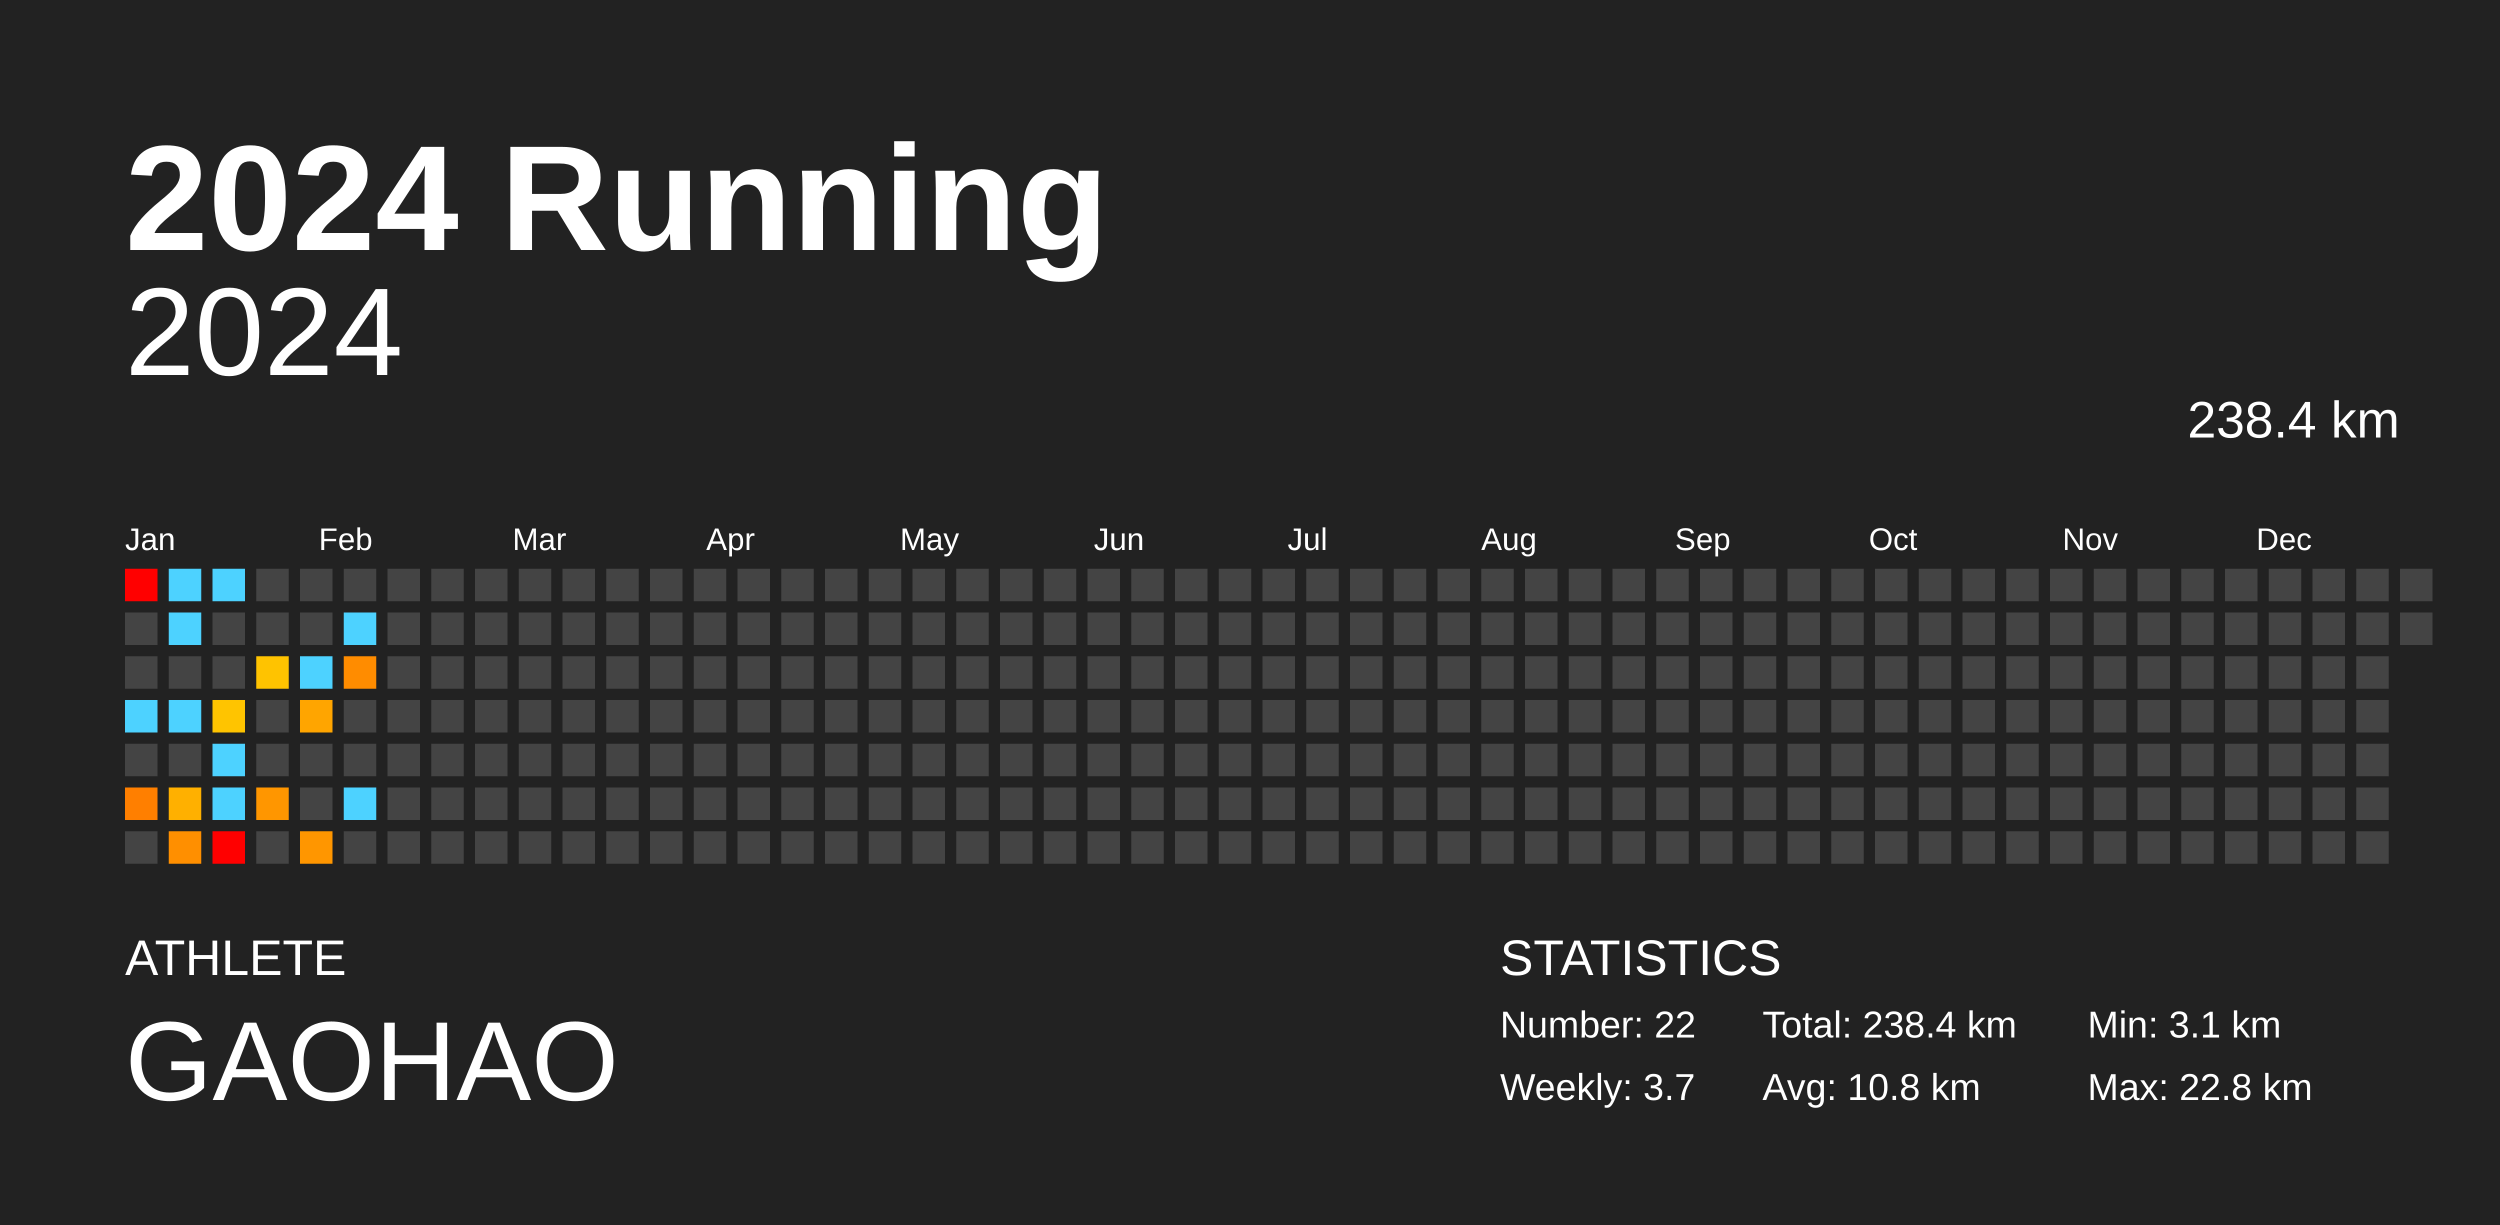
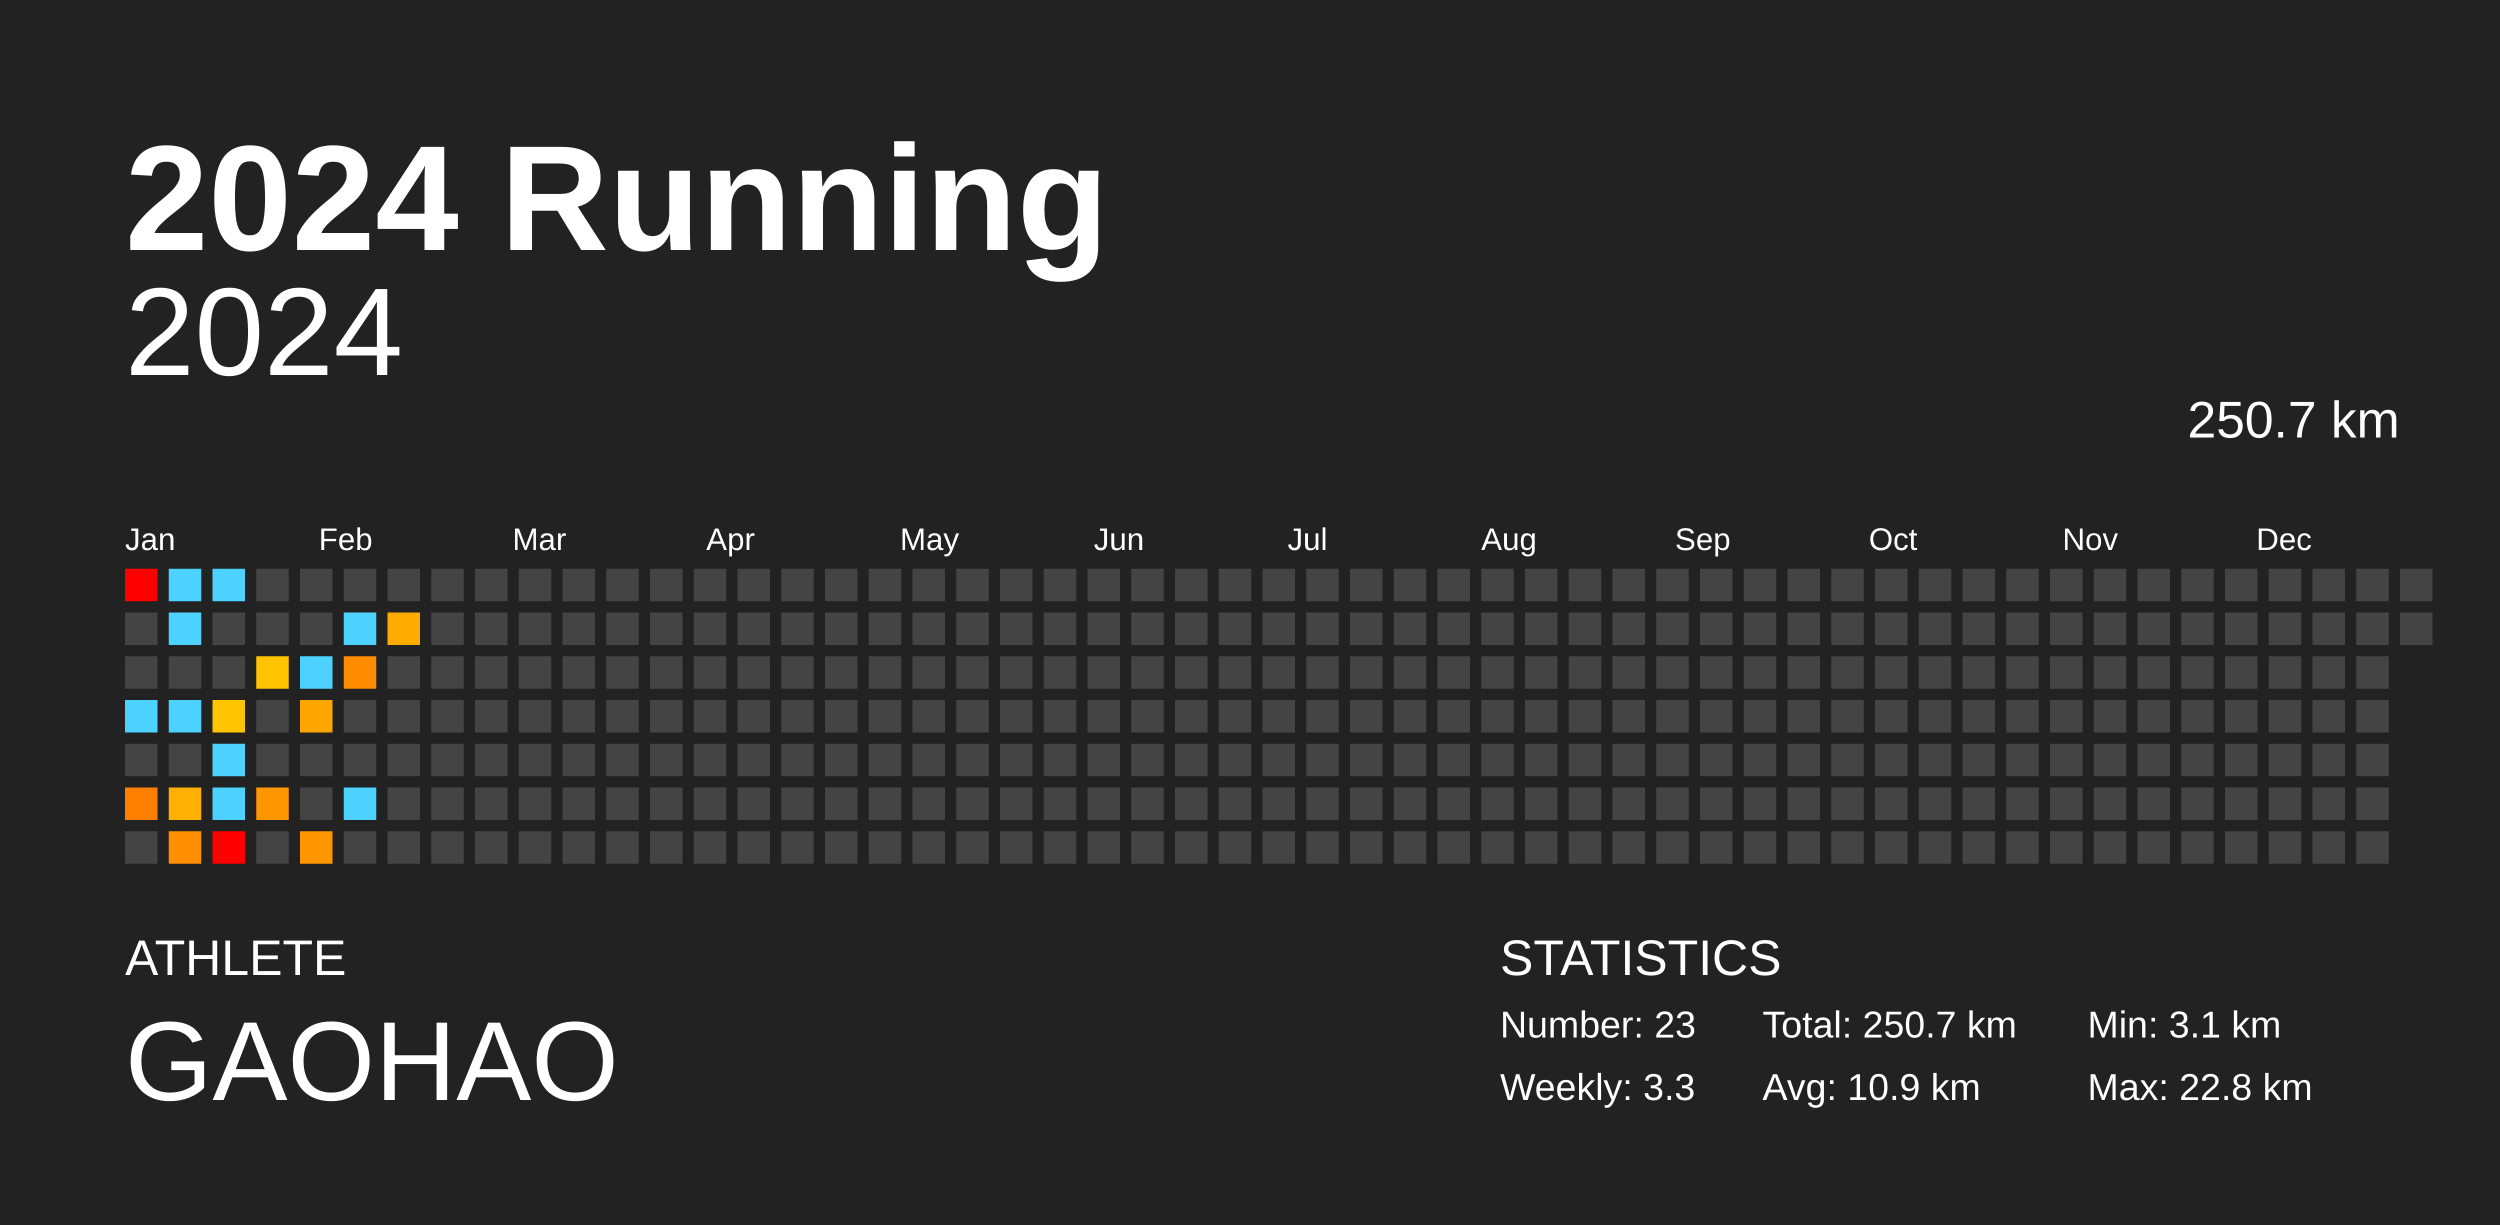
<svg xmlns="http://www.w3.org/2000/svg" baseProfile="full" height="98mm" version="1.1" viewBox="0,0,200,98" width="200mm">
  <defs />
  <rect fill="#222222" height="98" width="200" x="0" y="0" />
  <text fill="#FFFFFF" style="font-size:12px; font-family:Arial; font-weight:bold;" x="10" y="20">2024 Running</text>
  <text fill="#FFFFFF" style="font-size:4px; font-family:Arial" x="10" y="78">ATHLETE</text>
  <text fill="#FFFFFF" style="font-size:9px; font-family:Arial" x="10" y="88">GAOHAO</text>
  <text fill="#FFFFFF" style="font-size:4px; font-family:Arial" x="120" y="78">STATISTICS</text>
-   <text fill="#FFFFFF" style="font-size:3px; font-family:Arial" x="120" y="83">Number: 22</text>
-   <text fill="#FFFFFF" style="font-size:3px; font-family:Arial" x="120" y="88">Weekly: 3.7</text>
-   <text fill="#FFFFFF" style="font-size:3px; font-family:Arial" x="141" y="83">Total: 238.4 km</text>
-   <text fill="#FFFFFF" style="font-size:3px; font-family:Arial" x="141" y="88">Avg: 10.8 km</text>
+   <text fill="#FFFFFF" style="font-size:3px; font-family:Arial" x="120" y="83">Number: 23</text>
+   <text fill="#FFFFFF" style="font-size:3px; font-family:Arial" x="120" y="88">Weekly: 3.3</text>
+   <text fill="#FFFFFF" style="font-size:3px; font-family:Arial" x="141" y="83">Total: 250.7 km</text>
+   <text fill="#FFFFFF" style="font-size:3px; font-family:Arial" x="141" y="88">Avg: 10.9 km</text>
  <text fill="#FFFFFF" style="font-size:3px; font-family:Arial" x="167" y="83">Min: 3.1 km</text>
  <text fill="#FFFFFF" style="font-size:3px; font-family:Arial" x="167" y="88">Max: 22.8 km</text>
  <text alignment-baseline="hanging" fill="#FFFFFF" style="font-size:10.0px; font-family:Arial;" x="10" y="30">2024</text>
-   <text alignment-baseline="hanging" fill="#FFFFFF" style="font-size:4.125px; font-family:Arial;" x="175" y="35">238.4 km</text>
+   <text alignment-baseline="hanging" fill="#FFFFFF" style="font-size:4.125px; font-family:Arial;" x="175" y="35">250.7 km</text>
  <text fill="#FFFFFF" style="font-size:2.5px; font-family:Arial" x="10.0" y="44">Jan</text>
  <text fill="#FFFFFF" style="font-size:2.5px; font-family:Arial" x="25.5" y="44">Feb</text>
  <text fill="#FFFFFF" style="font-size:2.5px; font-family:Arial" x="41.0" y="44">Mar</text>
  <text fill="#FFFFFF" style="font-size:2.5px; font-family:Arial" x="56.5" y="44">Apr</text>
  <text fill="#FFFFFF" style="font-size:2.5px; font-family:Arial" x="72.0" y="44">May</text>
  <text fill="#FFFFFF" style="font-size:2.5px; font-family:Arial" x="87.5" y="44">Jun</text>
  <text fill="#FFFFFF" style="font-size:2.5px; font-family:Arial" x="103.0" y="44">Jul</text>
  <text fill="#FFFFFF" style="font-size:2.5px; font-family:Arial" x="118.5" y="44">Aug</text>
  <text fill="#FFFFFF" style="font-size:2.5px; font-family:Arial" x="134.0" y="44">Sep</text>
  <text fill="#FFFFFF" style="font-size:2.5px; font-family:Arial" x="149.5" y="44">Oct</text>
  <text fill="#FFFFFF" style="font-size:2.5px; font-family:Arial" x="165.0" y="44">Nov</text>
  <text fill="#FFFFFF" style="font-size:2.5px; font-family:Arial" x="180.5" y="44">Dec</text>
  <rect fill="red" height="2.6" width="2.6" x="10.0" y="45.5" />
  <rect fill="#444444" height="2.6" width="2.6" x="10.0" y="49.0" />
  <rect fill="#444444" height="2.6" width="2.6" x="10.0" y="52.5" />
  <rect fill="#4dd2ff" height="2.6" width="2.6" x="10.0" y="56.0" />
  <rect fill="#444444" height="2.6" width="2.6" x="10.0" y="59.5" />
  <rect fill="#ff7f00" height="2.6" width="2.6" x="10.0" y="63.0" />
  <rect fill="#444444" height="2.6" width="2.6" x="10.0" y="66.5" />
  <rect fill="#4dd2ff" height="2.6" width="2.6" x="13.5" y="45.5" />
  <rect fill="#4dd2ff" height="2.6" width="2.6" x="13.5" y="49.0" />
  <rect fill="#444444" height="2.6" width="2.6" x="13.5" y="52.5" />
  <rect fill="#4dd2ff" height="2.6" width="2.6" x="13.5" y="56.0" />
  <rect fill="#444444" height="2.6" width="2.6" x="13.5" y="59.5" />
  <rect fill="#ffb000" height="2.6" width="2.6" x="13.5" y="63.0" />
  <rect fill="#ff8f00" height="2.6" width="2.6" x="13.5" y="66.5" />
  <rect fill="#4dd2ff" height="2.6" width="2.6" x="17.0" y="45.5" />
  <rect fill="#444444" height="2.6" width="2.6" x="17.0" y="49.0" />
  <rect fill="#444444" height="2.6" width="2.6" x="17.0" y="52.5" />
  <rect fill="#ffc400" height="2.6" width="2.6" x="17.0" y="56.0" />
  <rect fill="#4dd2ff" height="2.6" width="2.6" x="17.0" y="59.5" />
  <rect fill="#4dd2ff" height="2.6" width="2.6" x="17.0" y="63.0" />
  <rect fill="red" height="2.6" width="2.6" x="17.0" y="66.5" />
  <rect fill="#444444" height="2.6" width="2.6" x="20.5" y="45.5" />
  <rect fill="#444444" height="2.6" width="2.6" x="20.5" y="49.0" />
  <rect fill="#ffc300" height="2.6" width="2.6" x="20.5" y="52.5" />
  <rect fill="#444444" height="2.6" width="2.6" x="20.5" y="56.0" />
  <rect fill="#444444" height="2.6" width="2.6" x="20.5" y="59.5" />
  <rect fill="#ff9600" height="2.6" width="2.6" x="20.5" y="63.0" />
  <rect fill="#444444" height="2.6" width="2.6" x="20.5" y="66.5" />
  <rect fill="#444444" height="2.6" width="2.6" x="24.0" y="45.5" />
  <rect fill="#444444" height="2.6" width="2.6" x="24.0" y="49.0" />
  <rect fill="#4dd2ff" height="2.6" width="2.6" x="24.0" y="52.5" />
  <rect fill="#ffa500" height="2.6" width="2.6" x="24.0" y="56.0" />
  <rect fill="#444444" height="2.6" width="2.6" x="24.0" y="59.5" />
  <rect fill="#444444" height="2.6" width="2.6" x="24.0" y="63.0" />
  <rect fill="#ff9600" height="2.6" width="2.6" x="24.0" y="66.5" />
  <rect fill="#444444" height="2.6" width="2.6" x="27.5" y="45.5" />
  <rect fill="#4dd2ff" height="2.6" width="2.6" x="27.5" y="49.0" />
  <rect fill="#ff8c00" height="2.6" width="2.6" x="27.5" y="52.5" />
  <rect fill="#444444" height="2.6" width="2.6" x="27.5" y="56.0" />
  <rect fill="#444444" height="2.6" width="2.6" x="27.5" y="59.5" />
  <rect fill="#4dd2ff" height="2.6" width="2.6" x="27.5" y="63.0" />
  <rect fill="#444444" height="2.6" width="2.6" x="27.5" y="66.5" />
  <rect fill="#444444" height="2.6" width="2.6" x="31.0" y="45.5" />
-   <rect fill="#444444" height="2.6" width="2.6" x="31.0" y="49.0" />
+   <rect fill="#ffab00" height="2.6" width="2.6" x="31.0" y="49.0" />
  <rect fill="#444444" height="2.6" width="2.6" x="31.0" y="52.5" />
  <rect fill="#444444" height="2.6" width="2.6" x="31.0" y="56.0" />
  <rect fill="#444444" height="2.6" width="2.6" x="31.0" y="59.5" />
  <rect fill="#444444" height="2.6" width="2.6" x="31.0" y="63.0" />
  <rect fill="#444444" height="2.6" width="2.6" x="31.0" y="66.5" />
  <rect fill="#444444" height="2.6" width="2.6" x="34.5" y="45.5" />
  <rect fill="#444444" height="2.6" width="2.6" x="34.5" y="49.0" />
  <rect fill="#444444" height="2.6" width="2.6" x="34.5" y="52.5" />
  <rect fill="#444444" height="2.6" width="2.6" x="34.5" y="56.0" />
  <rect fill="#444444" height="2.6" width="2.6" x="34.5" y="59.5" />
  <rect fill="#444444" height="2.6" width="2.6" x="34.5" y="63.0" />
  <rect fill="#444444" height="2.6" width="2.6" x="34.5" y="66.5" />
  <rect fill="#444444" height="2.6" width="2.6" x="38.0" y="45.5" />
  <rect fill="#444444" height="2.6" width="2.6" x="38.0" y="49.0" />
  <rect fill="#444444" height="2.6" width="2.6" x="38.0" y="52.5" />
  <rect fill="#444444" height="2.6" width="2.6" x="38.0" y="56.0" />
  <rect fill="#444444" height="2.6" width="2.6" x="38.0" y="59.5" />
  <rect fill="#444444" height="2.6" width="2.6" x="38.0" y="63.0" />
  <rect fill="#444444" height="2.6" width="2.6" x="38.0" y="66.5" />
  <rect fill="#444444" height="2.6" width="2.6" x="41.5" y="45.5" />
  <rect fill="#444444" height="2.6" width="2.6" x="41.5" y="49.0" />
  <rect fill="#444444" height="2.6" width="2.6" x="41.5" y="52.5" />
  <rect fill="#444444" height="2.6" width="2.6" x="41.5" y="56.0" />
  <rect fill="#444444" height="2.6" width="2.6" x="41.5" y="59.5" />
  <rect fill="#444444" height="2.6" width="2.6" x="41.5" y="63.0" />
  <rect fill="#444444" height="2.6" width="2.6" x="41.5" y="66.5" />
  <rect fill="#444444" height="2.6" width="2.6" x="45.0" y="45.5" />
  <rect fill="#444444" height="2.6" width="2.6" x="45.0" y="49.0" />
  <rect fill="#444444" height="2.6" width="2.6" x="45.0" y="52.5" />
  <rect fill="#444444" height="2.6" width="2.6" x="45.0" y="56.0" />
  <rect fill="#444444" height="2.6" width="2.6" x="45.0" y="59.5" />
  <rect fill="#444444" height="2.6" width="2.6" x="45.0" y="63.0" />
  <rect fill="#444444" height="2.6" width="2.6" x="45.0" y="66.5" />
  <rect fill="#444444" height="2.6" width="2.6" x="48.5" y="45.5" />
  <rect fill="#444444" height="2.6" width="2.6" x="48.5" y="49.0" />
  <rect fill="#444444" height="2.6" width="2.6" x="48.5" y="52.5" />
  <rect fill="#444444" height="2.6" width="2.6" x="48.5" y="56.0" />
  <rect fill="#444444" height="2.6" width="2.6" x="48.5" y="59.5" />
  <rect fill="#444444" height="2.6" width="2.6" x="48.5" y="63.0" />
  <rect fill="#444444" height="2.6" width="2.6" x="48.5" y="66.5" />
  <rect fill="#444444" height="2.6" width="2.6" x="52.0" y="45.5" />
  <rect fill="#444444" height="2.6" width="2.6" x="52.0" y="49.0" />
  <rect fill="#444444" height="2.6" width="2.6" x="52.0" y="52.5" />
  <rect fill="#444444" height="2.6" width="2.6" x="52.0" y="56.0" />
  <rect fill="#444444" height="2.6" width="2.6" x="52.0" y="59.5" />
  <rect fill="#444444" height="2.6" width="2.6" x="52.0" y="63.0" />
  <rect fill="#444444" height="2.6" width="2.6" x="52.0" y="66.5" />
  <rect fill="#444444" height="2.6" width="2.6" x="55.5" y="45.5" />
  <rect fill="#444444" height="2.6" width="2.6" x="55.5" y="49.0" />
  <rect fill="#444444" height="2.6" width="2.6" x="55.5" y="52.5" />
  <rect fill="#444444" height="2.6" width="2.6" x="55.5" y="56.0" />
  <rect fill="#444444" height="2.6" width="2.6" x="55.5" y="59.5" />
  <rect fill="#444444" height="2.6" width="2.6" x="55.5" y="63.0" />
  <rect fill="#444444" height="2.6" width="2.6" x="55.5" y="66.5" />
  <rect fill="#444444" height="2.6" width="2.6" x="59.0" y="45.5" />
  <rect fill="#444444" height="2.6" width="2.6" x="59.0" y="49.0" />
  <rect fill="#444444" height="2.6" width="2.6" x="59.0" y="52.5" />
  <rect fill="#444444" height="2.6" width="2.6" x="59.0" y="56.0" />
  <rect fill="#444444" height="2.6" width="2.6" x="59.0" y="59.5" />
  <rect fill="#444444" height="2.6" width="2.6" x="59.0" y="63.0" />
  <rect fill="#444444" height="2.6" width="2.6" x="59.0" y="66.5" />
  <rect fill="#444444" height="2.6" width="2.6" x="62.5" y="45.5" />
  <rect fill="#444444" height="2.6" width="2.6" x="62.5" y="49.0" />
  <rect fill="#444444" height="2.6" width="2.6" x="62.5" y="52.5" />
  <rect fill="#444444" height="2.6" width="2.6" x="62.5" y="56.0" />
  <rect fill="#444444" height="2.6" width="2.6" x="62.5" y="59.5" />
  <rect fill="#444444" height="2.6" width="2.6" x="62.5" y="63.0" />
  <rect fill="#444444" height="2.6" width="2.6" x="62.5" y="66.5" />
  <rect fill="#444444" height="2.6" width="2.6" x="66.0" y="45.5" />
  <rect fill="#444444" height="2.6" width="2.6" x="66.0" y="49.0" />
  <rect fill="#444444" height="2.6" width="2.6" x="66.0" y="52.5" />
  <rect fill="#444444" height="2.6" width="2.6" x="66.0" y="56.0" />
  <rect fill="#444444" height="2.6" width="2.6" x="66.0" y="59.5" />
  <rect fill="#444444" height="2.6" width="2.6" x="66.0" y="63.0" />
  <rect fill="#444444" height="2.6" width="2.6" x="66.0" y="66.5" />
  <rect fill="#444444" height="2.6" width="2.6" x="69.5" y="45.5" />
  <rect fill="#444444" height="2.6" width="2.6" x="69.5" y="49.0" />
  <rect fill="#444444" height="2.6" width="2.6" x="69.5" y="52.5" />
  <rect fill="#444444" height="2.6" width="2.6" x="69.5" y="56.0" />
  <rect fill="#444444" height="2.6" width="2.6" x="69.5" y="59.5" />
  <rect fill="#444444" height="2.6" width="2.6" x="69.5" y="63.0" />
  <rect fill="#444444" height="2.6" width="2.6" x="69.5" y="66.5" />
  <rect fill="#444444" height="2.6" width="2.6" x="73.0" y="45.5" />
  <rect fill="#444444" height="2.6" width="2.6" x="73.0" y="49.0" />
  <rect fill="#444444" height="2.6" width="2.6" x="73.0" y="52.5" />
  <rect fill="#444444" height="2.6" width="2.6" x="73.0" y="56.0" />
  <rect fill="#444444" height="2.6" width="2.6" x="73.0" y="59.5" />
  <rect fill="#444444" height="2.6" width="2.6" x="73.0" y="63.0" />
  <rect fill="#444444" height="2.6" width="2.6" x="73.0" y="66.5" />
  <rect fill="#444444" height="2.6" width="2.6" x="76.5" y="45.5" />
  <rect fill="#444444" height="2.6" width="2.6" x="76.5" y="49.0" />
  <rect fill="#444444" height="2.6" width="2.6" x="76.5" y="52.5" />
  <rect fill="#444444" height="2.6" width="2.6" x="76.5" y="56.0" />
  <rect fill="#444444" height="2.6" width="2.6" x="76.5" y="59.5" />
  <rect fill="#444444" height="2.6" width="2.6" x="76.5" y="63.0" />
  <rect fill="#444444" height="2.6" width="2.6" x="76.5" y="66.5" />
  <rect fill="#444444" height="2.6" width="2.6" x="80.0" y="45.5" />
  <rect fill="#444444" height="2.6" width="2.6" x="80.0" y="49.0" />
  <rect fill="#444444" height="2.6" width="2.6" x="80.0" y="52.5" />
  <rect fill="#444444" height="2.6" width="2.6" x="80.0" y="56.0" />
  <rect fill="#444444" height="2.6" width="2.6" x="80.0" y="59.5" />
  <rect fill="#444444" height="2.6" width="2.6" x="80.0" y="63.0" />
  <rect fill="#444444" height="2.6" width="2.6" x="80.0" y="66.5" />
  <rect fill="#444444" height="2.6" width="2.6" x="83.5" y="45.5" />
  <rect fill="#444444" height="2.6" width="2.6" x="83.5" y="49.0" />
  <rect fill="#444444" height="2.6" width="2.6" x="83.5" y="52.5" />
  <rect fill="#444444" height="2.6" width="2.6" x="83.5" y="56.0" />
  <rect fill="#444444" height="2.6" width="2.6" x="83.5" y="59.5" />
  <rect fill="#444444" height="2.6" width="2.6" x="83.5" y="63.0" />
  <rect fill="#444444" height="2.6" width="2.6" x="83.5" y="66.5" />
  <rect fill="#444444" height="2.6" width="2.6" x="87.0" y="45.5" />
  <rect fill="#444444" height="2.6" width="2.6" x="87.0" y="49.0" />
  <rect fill="#444444" height="2.6" width="2.6" x="87.0" y="52.5" />
  <rect fill="#444444" height="2.6" width="2.6" x="87.0" y="56.0" />
  <rect fill="#444444" height="2.6" width="2.6" x="87.0" y="59.5" />
  <rect fill="#444444" height="2.6" width="2.6" x="87.0" y="63.0" />
  <rect fill="#444444" height="2.6" width="2.6" x="87.0" y="66.5" />
  <rect fill="#444444" height="2.6" width="2.6" x="90.5" y="45.5" />
  <rect fill="#444444" height="2.6" width="2.6" x="90.5" y="49.0" />
  <rect fill="#444444" height="2.6" width="2.6" x="90.5" y="52.5" />
  <rect fill="#444444" height="2.6" width="2.6" x="90.5" y="56.0" />
  <rect fill="#444444" height="2.6" width="2.6" x="90.5" y="59.5" />
  <rect fill="#444444" height="2.6" width="2.6" x="90.5" y="63.0" />
  <rect fill="#444444" height="2.6" width="2.6" x="90.5" y="66.5" />
  <rect fill="#444444" height="2.6" width="2.6" x="94.0" y="45.5" />
  <rect fill="#444444" height="2.6" width="2.6" x="94.0" y="49.0" />
  <rect fill="#444444" height="2.6" width="2.6" x="94.0" y="52.5" />
  <rect fill="#444444" height="2.6" width="2.6" x="94.0" y="56.0" />
  <rect fill="#444444" height="2.6" width="2.6" x="94.0" y="59.5" />
  <rect fill="#444444" height="2.6" width="2.6" x="94.0" y="63.0" />
  <rect fill="#444444" height="2.6" width="2.6" x="94.0" y="66.5" />
  <rect fill="#444444" height="2.6" width="2.6" x="97.5" y="45.5" />
  <rect fill="#444444" height="2.6" width="2.6" x="97.5" y="49.0" />
  <rect fill="#444444" height="2.6" width="2.6" x="97.5" y="52.5" />
  <rect fill="#444444" height="2.6" width="2.6" x="97.5" y="56.0" />
  <rect fill="#444444" height="2.6" width="2.6" x="97.5" y="59.5" />
  <rect fill="#444444" height="2.6" width="2.6" x="97.5" y="63.0" />
  <rect fill="#444444" height="2.6" width="2.6" x="97.5" y="66.5" />
  <rect fill="#444444" height="2.6" width="2.6" x="101.0" y="45.5" />
  <rect fill="#444444" height="2.6" width="2.6" x="101.0" y="49.0" />
  <rect fill="#444444" height="2.6" width="2.6" x="101.0" y="52.5" />
  <rect fill="#444444" height="2.6" width="2.6" x="101.0" y="56.0" />
  <rect fill="#444444" height="2.6" width="2.6" x="101.0" y="59.5" />
  <rect fill="#444444" height="2.6" width="2.6" x="101.0" y="63.0" />
  <rect fill="#444444" height="2.6" width="2.6" x="101.0" y="66.5" />
  <rect fill="#444444" height="2.6" width="2.6" x="104.5" y="45.5" />
  <rect fill="#444444" height="2.6" width="2.6" x="104.5" y="49.0" />
  <rect fill="#444444" height="2.6" width="2.6" x="104.5" y="52.5" />
  <rect fill="#444444" height="2.6" width="2.6" x="104.5" y="56.0" />
  <rect fill="#444444" height="2.6" width="2.6" x="104.5" y="59.5" />
  <rect fill="#444444" height="2.6" width="2.6" x="104.5" y="63.0" />
  <rect fill="#444444" height="2.6" width="2.6" x="104.5" y="66.5" />
  <rect fill="#444444" height="2.6" width="2.6" x="108.0" y="45.5" />
  <rect fill="#444444" height="2.6" width="2.6" x="108.0" y="49.0" />
  <rect fill="#444444" height="2.6" width="2.6" x="108.0" y="52.5" />
  <rect fill="#444444" height="2.6" width="2.6" x="108.0" y="56.0" />
  <rect fill="#444444" height="2.6" width="2.6" x="108.0" y="59.5" />
  <rect fill="#444444" height="2.6" width="2.6" x="108.0" y="63.0" />
  <rect fill="#444444" height="2.6" width="2.6" x="108.0" y="66.5" />
  <rect fill="#444444" height="2.6" width="2.6" x="111.5" y="45.5" />
  <rect fill="#444444" height="2.6" width="2.6" x="111.5" y="49.0" />
  <rect fill="#444444" height="2.6" width="2.6" x="111.5" y="52.5" />
  <rect fill="#444444" height="2.6" width="2.6" x="111.5" y="56.0" />
  <rect fill="#444444" height="2.6" width="2.6" x="111.5" y="59.5" />
  <rect fill="#444444" height="2.6" width="2.6" x="111.5" y="63.0" />
  <rect fill="#444444" height="2.6" width="2.6" x="111.5" y="66.5" />
  <rect fill="#444444" height="2.6" width="2.6" x="115.0" y="45.5" />
  <rect fill="#444444" height="2.6" width="2.6" x="115.0" y="49.0" />
  <rect fill="#444444" height="2.6" width="2.6" x="115.0" y="52.5" />
  <rect fill="#444444" height="2.6" width="2.6" x="115.0" y="56.0" />
  <rect fill="#444444" height="2.6" width="2.6" x="115.0" y="59.5" />
  <rect fill="#444444" height="2.6" width="2.6" x="115.0" y="63.0" />
  <rect fill="#444444" height="2.6" width="2.6" x="115.0" y="66.5" />
  <rect fill="#444444" height="2.6" width="2.6" x="118.5" y="45.5" />
  <rect fill="#444444" height="2.6" width="2.6" x="118.5" y="49.0" />
  <rect fill="#444444" height="2.6" width="2.6" x="118.5" y="52.5" />
  <rect fill="#444444" height="2.6" width="2.6" x="118.5" y="56.0" />
  <rect fill="#444444" height="2.6" width="2.6" x="118.5" y="59.5" />
  <rect fill="#444444" height="2.6" width="2.6" x="118.5" y="63.0" />
  <rect fill="#444444" height="2.6" width="2.6" x="118.5" y="66.5" />
  <rect fill="#444444" height="2.6" width="2.6" x="122.0" y="45.5" />
  <rect fill="#444444" height="2.6" width="2.6" x="122.0" y="49.0" />
  <rect fill="#444444" height="2.6" width="2.6" x="122.0" y="52.5" />
  <rect fill="#444444" height="2.6" width="2.6" x="122.0" y="56.0" />
  <rect fill="#444444" height="2.6" width="2.6" x="122.0" y="59.5" />
  <rect fill="#444444" height="2.6" width="2.6" x="122.0" y="63.0" />
  <rect fill="#444444" height="2.6" width="2.6" x="122.0" y="66.5" />
  <rect fill="#444444" height="2.6" width="2.6" x="125.5" y="45.5" />
  <rect fill="#444444" height="2.6" width="2.6" x="125.5" y="49.0" />
  <rect fill="#444444" height="2.6" width="2.6" x="125.5" y="52.5" />
  <rect fill="#444444" height="2.6" width="2.6" x="125.5" y="56.0" />
  <rect fill="#444444" height="2.6" width="2.6" x="125.5" y="59.5" />
  <rect fill="#444444" height="2.6" width="2.6" x="125.5" y="63.0" />
  <rect fill="#444444" height="2.6" width="2.6" x="125.5" y="66.5" />
  <rect fill="#444444" height="2.6" width="2.6" x="129.0" y="45.5" />
  <rect fill="#444444" height="2.6" width="2.6" x="129.0" y="49.0" />
  <rect fill="#444444" height="2.6" width="2.6" x="129.0" y="52.5" />
  <rect fill="#444444" height="2.6" width="2.6" x="129.0" y="56.0" />
  <rect fill="#444444" height="2.6" width="2.6" x="129.0" y="59.5" />
  <rect fill="#444444" height="2.6" width="2.6" x="129.0" y="63.0" />
  <rect fill="#444444" height="2.6" width="2.6" x="129.0" y="66.5" />
  <rect fill="#444444" height="2.6" width="2.6" x="132.5" y="45.5" />
  <rect fill="#444444" height="2.6" width="2.6" x="132.5" y="49.0" />
  <rect fill="#444444" height="2.6" width="2.6" x="132.5" y="52.5" />
  <rect fill="#444444" height="2.6" width="2.6" x="132.5" y="56.0" />
  <rect fill="#444444" height="2.6" width="2.6" x="132.5" y="59.5" />
  <rect fill="#444444" height="2.6" width="2.6" x="132.5" y="63.0" />
  <rect fill="#444444" height="2.6" width="2.6" x="132.5" y="66.5" />
  <rect fill="#444444" height="2.6" width="2.6" x="136.0" y="45.5" />
  <rect fill="#444444" height="2.6" width="2.6" x="136.0" y="49.0" />
  <rect fill="#444444" height="2.6" width="2.6" x="136.0" y="52.5" />
  <rect fill="#444444" height="2.6" width="2.6" x="136.0" y="56.0" />
  <rect fill="#444444" height="2.6" width="2.6" x="136.0" y="59.5" />
  <rect fill="#444444" height="2.6" width="2.6" x="136.0" y="63.0" />
  <rect fill="#444444" height="2.6" width="2.6" x="136.0" y="66.5" />
  <rect fill="#444444" height="2.6" width="2.6" x="139.5" y="45.5" />
  <rect fill="#444444" height="2.6" width="2.6" x="139.5" y="49.0" />
  <rect fill="#444444" height="2.6" width="2.6" x="139.5" y="52.5" />
  <rect fill="#444444" height="2.6" width="2.6" x="139.5" y="56.0" />
  <rect fill="#444444" height="2.6" width="2.6" x="139.5" y="59.5" />
  <rect fill="#444444" height="2.6" width="2.6" x="139.5" y="63.0" />
  <rect fill="#444444" height="2.6" width="2.6" x="139.5" y="66.5" />
  <rect fill="#444444" height="2.6" width="2.6" x="143.0" y="45.5" />
  <rect fill="#444444" height="2.6" width="2.6" x="143.0" y="49.0" />
  <rect fill="#444444" height="2.6" width="2.6" x="143.0" y="52.5" />
  <rect fill="#444444" height="2.6" width="2.6" x="143.0" y="56.0" />
  <rect fill="#444444" height="2.6" width="2.6" x="143.0" y="59.5" />
  <rect fill="#444444" height="2.6" width="2.6" x="143.0" y="63.0" />
  <rect fill="#444444" height="2.6" width="2.6" x="143.0" y="66.5" />
  <rect fill="#444444" height="2.6" width="2.6" x="146.5" y="45.5" />
  <rect fill="#444444" height="2.6" width="2.6" x="146.5" y="49.0" />
  <rect fill="#444444" height="2.6" width="2.6" x="146.5" y="52.5" />
  <rect fill="#444444" height="2.6" width="2.6" x="146.5" y="56.0" />
  <rect fill="#444444" height="2.6" width="2.6" x="146.5" y="59.5" />
  <rect fill="#444444" height="2.6" width="2.6" x="146.5" y="63.0" />
  <rect fill="#444444" height="2.6" width="2.6" x="146.5" y="66.5" />
  <rect fill="#444444" height="2.6" width="2.6" x="150.0" y="45.5" />
  <rect fill="#444444" height="2.6" width="2.6" x="150.0" y="49.0" />
  <rect fill="#444444" height="2.6" width="2.6" x="150.0" y="52.5" />
  <rect fill="#444444" height="2.6" width="2.6" x="150.0" y="56.0" />
  <rect fill="#444444" height="2.6" width="2.6" x="150.0" y="59.5" />
  <rect fill="#444444" height="2.6" width="2.6" x="150.0" y="63.0" />
  <rect fill="#444444" height="2.6" width="2.6" x="150.0" y="66.5" />
  <rect fill="#444444" height="2.6" width="2.6" x="153.5" y="45.5" />
  <rect fill="#444444" height="2.6" width="2.6" x="153.5" y="49.0" />
  <rect fill="#444444" height="2.6" width="2.6" x="153.5" y="52.5" />
  <rect fill="#444444" height="2.6" width="2.6" x="153.5" y="56.0" />
  <rect fill="#444444" height="2.6" width="2.6" x="153.5" y="59.5" />
  <rect fill="#444444" height="2.6" width="2.6" x="153.5" y="63.0" />
  <rect fill="#444444" height="2.6" width="2.6" x="153.5" y="66.5" />
  <rect fill="#444444" height="2.6" width="2.6" x="157.0" y="45.5" />
  <rect fill="#444444" height="2.6" width="2.6" x="157.0" y="49.0" />
  <rect fill="#444444" height="2.6" width="2.6" x="157.0" y="52.5" />
  <rect fill="#444444" height="2.6" width="2.6" x="157.0" y="56.0" />
  <rect fill="#444444" height="2.6" width="2.6" x="157.0" y="59.5" />
  <rect fill="#444444" height="2.6" width="2.6" x="157.0" y="63.0" />
  <rect fill="#444444" height="2.6" width="2.6" x="157.0" y="66.5" />
  <rect fill="#444444" height="2.6" width="2.6" x="160.5" y="45.5" />
  <rect fill="#444444" height="2.6" width="2.6" x="160.5" y="49.0" />
  <rect fill="#444444" height="2.6" width="2.6" x="160.5" y="52.5" />
  <rect fill="#444444" height="2.6" width="2.6" x="160.5" y="56.0" />
  <rect fill="#444444" height="2.6" width="2.6" x="160.5" y="59.5" />
  <rect fill="#444444" height="2.6" width="2.6" x="160.5" y="63.0" />
  <rect fill="#444444" height="2.6" width="2.6" x="160.5" y="66.5" />
  <rect fill="#444444" height="2.6" width="2.6" x="164.0" y="45.5" />
  <rect fill="#444444" height="2.6" width="2.6" x="164.0" y="49.0" />
  <rect fill="#444444" height="2.6" width="2.6" x="164.0" y="52.5" />
  <rect fill="#444444" height="2.6" width="2.6" x="164.0" y="56.0" />
  <rect fill="#444444" height="2.6" width="2.6" x="164.0" y="59.5" />
  <rect fill="#444444" height="2.6" width="2.6" x="164.0" y="63.0" />
  <rect fill="#444444" height="2.6" width="2.6" x="164.0" y="66.5" />
  <rect fill="#444444" height="2.6" width="2.6" x="167.5" y="45.5" />
  <rect fill="#444444" height="2.6" width="2.6" x="167.5" y="49.0" />
  <rect fill="#444444" height="2.6" width="2.6" x="167.5" y="52.5" />
  <rect fill="#444444" height="2.6" width="2.6" x="167.5" y="56.0" />
  <rect fill="#444444" height="2.6" width="2.6" x="167.5" y="59.5" />
  <rect fill="#444444" height="2.6" width="2.6" x="167.5" y="63.0" />
  <rect fill="#444444" height="2.6" width="2.6" x="167.5" y="66.5" />
  <rect fill="#444444" height="2.6" width="2.6" x="171.0" y="45.5" />
  <rect fill="#444444" height="2.6" width="2.6" x="171.0" y="49.0" />
  <rect fill="#444444" height="2.6" width="2.6" x="171.0" y="52.5" />
  <rect fill="#444444" height="2.6" width="2.6" x="171.0" y="56.0" />
  <rect fill="#444444" height="2.6" width="2.6" x="171.0" y="59.5" />
  <rect fill="#444444" height="2.6" width="2.6" x="171.0" y="63.0" />
  <rect fill="#444444" height="2.6" width="2.6" x="171.0" y="66.5" />
  <rect fill="#444444" height="2.6" width="2.6" x="174.5" y="45.5" />
  <rect fill="#444444" height="2.6" width="2.6" x="174.5" y="49.0" />
  <rect fill="#444444" height="2.6" width="2.6" x="174.5" y="52.5" />
  <rect fill="#444444" height="2.6" width="2.6" x="174.5" y="56.0" />
  <rect fill="#444444" height="2.6" width="2.6" x="174.5" y="59.5" />
  <rect fill="#444444" height="2.6" width="2.6" x="174.5" y="63.0" />
  <rect fill="#444444" height="2.6" width="2.6" x="174.5" y="66.5" />
  <rect fill="#444444" height="2.6" width="2.6" x="178.0" y="45.5" />
  <rect fill="#444444" height="2.6" width="2.6" x="178.0" y="49.0" />
  <rect fill="#444444" height="2.6" width="2.6" x="178.0" y="52.5" />
  <rect fill="#444444" height="2.6" width="2.6" x="178.0" y="56.0" />
  <rect fill="#444444" height="2.6" width="2.6" x="178.0" y="59.5" />
  <rect fill="#444444" height="2.6" width="2.6" x="178.0" y="63.0" />
  <rect fill="#444444" height="2.6" width="2.6" x="178.0" y="66.5" />
  <rect fill="#444444" height="2.6" width="2.6" x="181.5" y="45.5" />
  <rect fill="#444444" height="2.6" width="2.6" x="181.5" y="49.0" />
  <rect fill="#444444" height="2.6" width="2.6" x="181.5" y="52.5" />
  <rect fill="#444444" height="2.6" width="2.6" x="181.5" y="56.0" />
  <rect fill="#444444" height="2.6" width="2.6" x="181.5" y="59.5" />
  <rect fill="#444444" height="2.6" width="2.6" x="181.5" y="63.0" />
  <rect fill="#444444" height="2.6" width="2.6" x="181.5" y="66.5" />
  <rect fill="#444444" height="2.6" width="2.6" x="185.0" y="45.5" />
  <rect fill="#444444" height="2.6" width="2.6" x="185.0" y="49.0" />
  <rect fill="#444444" height="2.6" width="2.6" x="185.0" y="52.5" />
  <rect fill="#444444" height="2.6" width="2.6" x="185.0" y="56.0" />
  <rect fill="#444444" height="2.6" width="2.6" x="185.0" y="59.5" />
  <rect fill="#444444" height="2.6" width="2.6" x="185.0" y="63.0" />
  <rect fill="#444444" height="2.6" width="2.6" x="185.0" y="66.5" />
  <rect fill="#444444" height="2.6" width="2.6" x="188.5" y="45.5" />
  <rect fill="#444444" height="2.6" width="2.6" x="188.5" y="49.0" />
  <rect fill="#444444" height="2.6" width="2.6" x="188.5" y="52.5" />
  <rect fill="#444444" height="2.6" width="2.6" x="188.5" y="56.0" />
  <rect fill="#444444" height="2.6" width="2.6" x="188.5" y="59.5" />
  <rect fill="#444444" height="2.6" width="2.6" x="188.5" y="63.0" />
  <rect fill="#444444" height="2.6" width="2.6" x="188.5" y="66.5" />
  <rect fill="#444444" height="2.6" width="2.6" x="192.0" y="45.5" />
  <rect fill="#444444" height="2.6" width="2.6" x="192.0" y="49.0" />
</svg>
